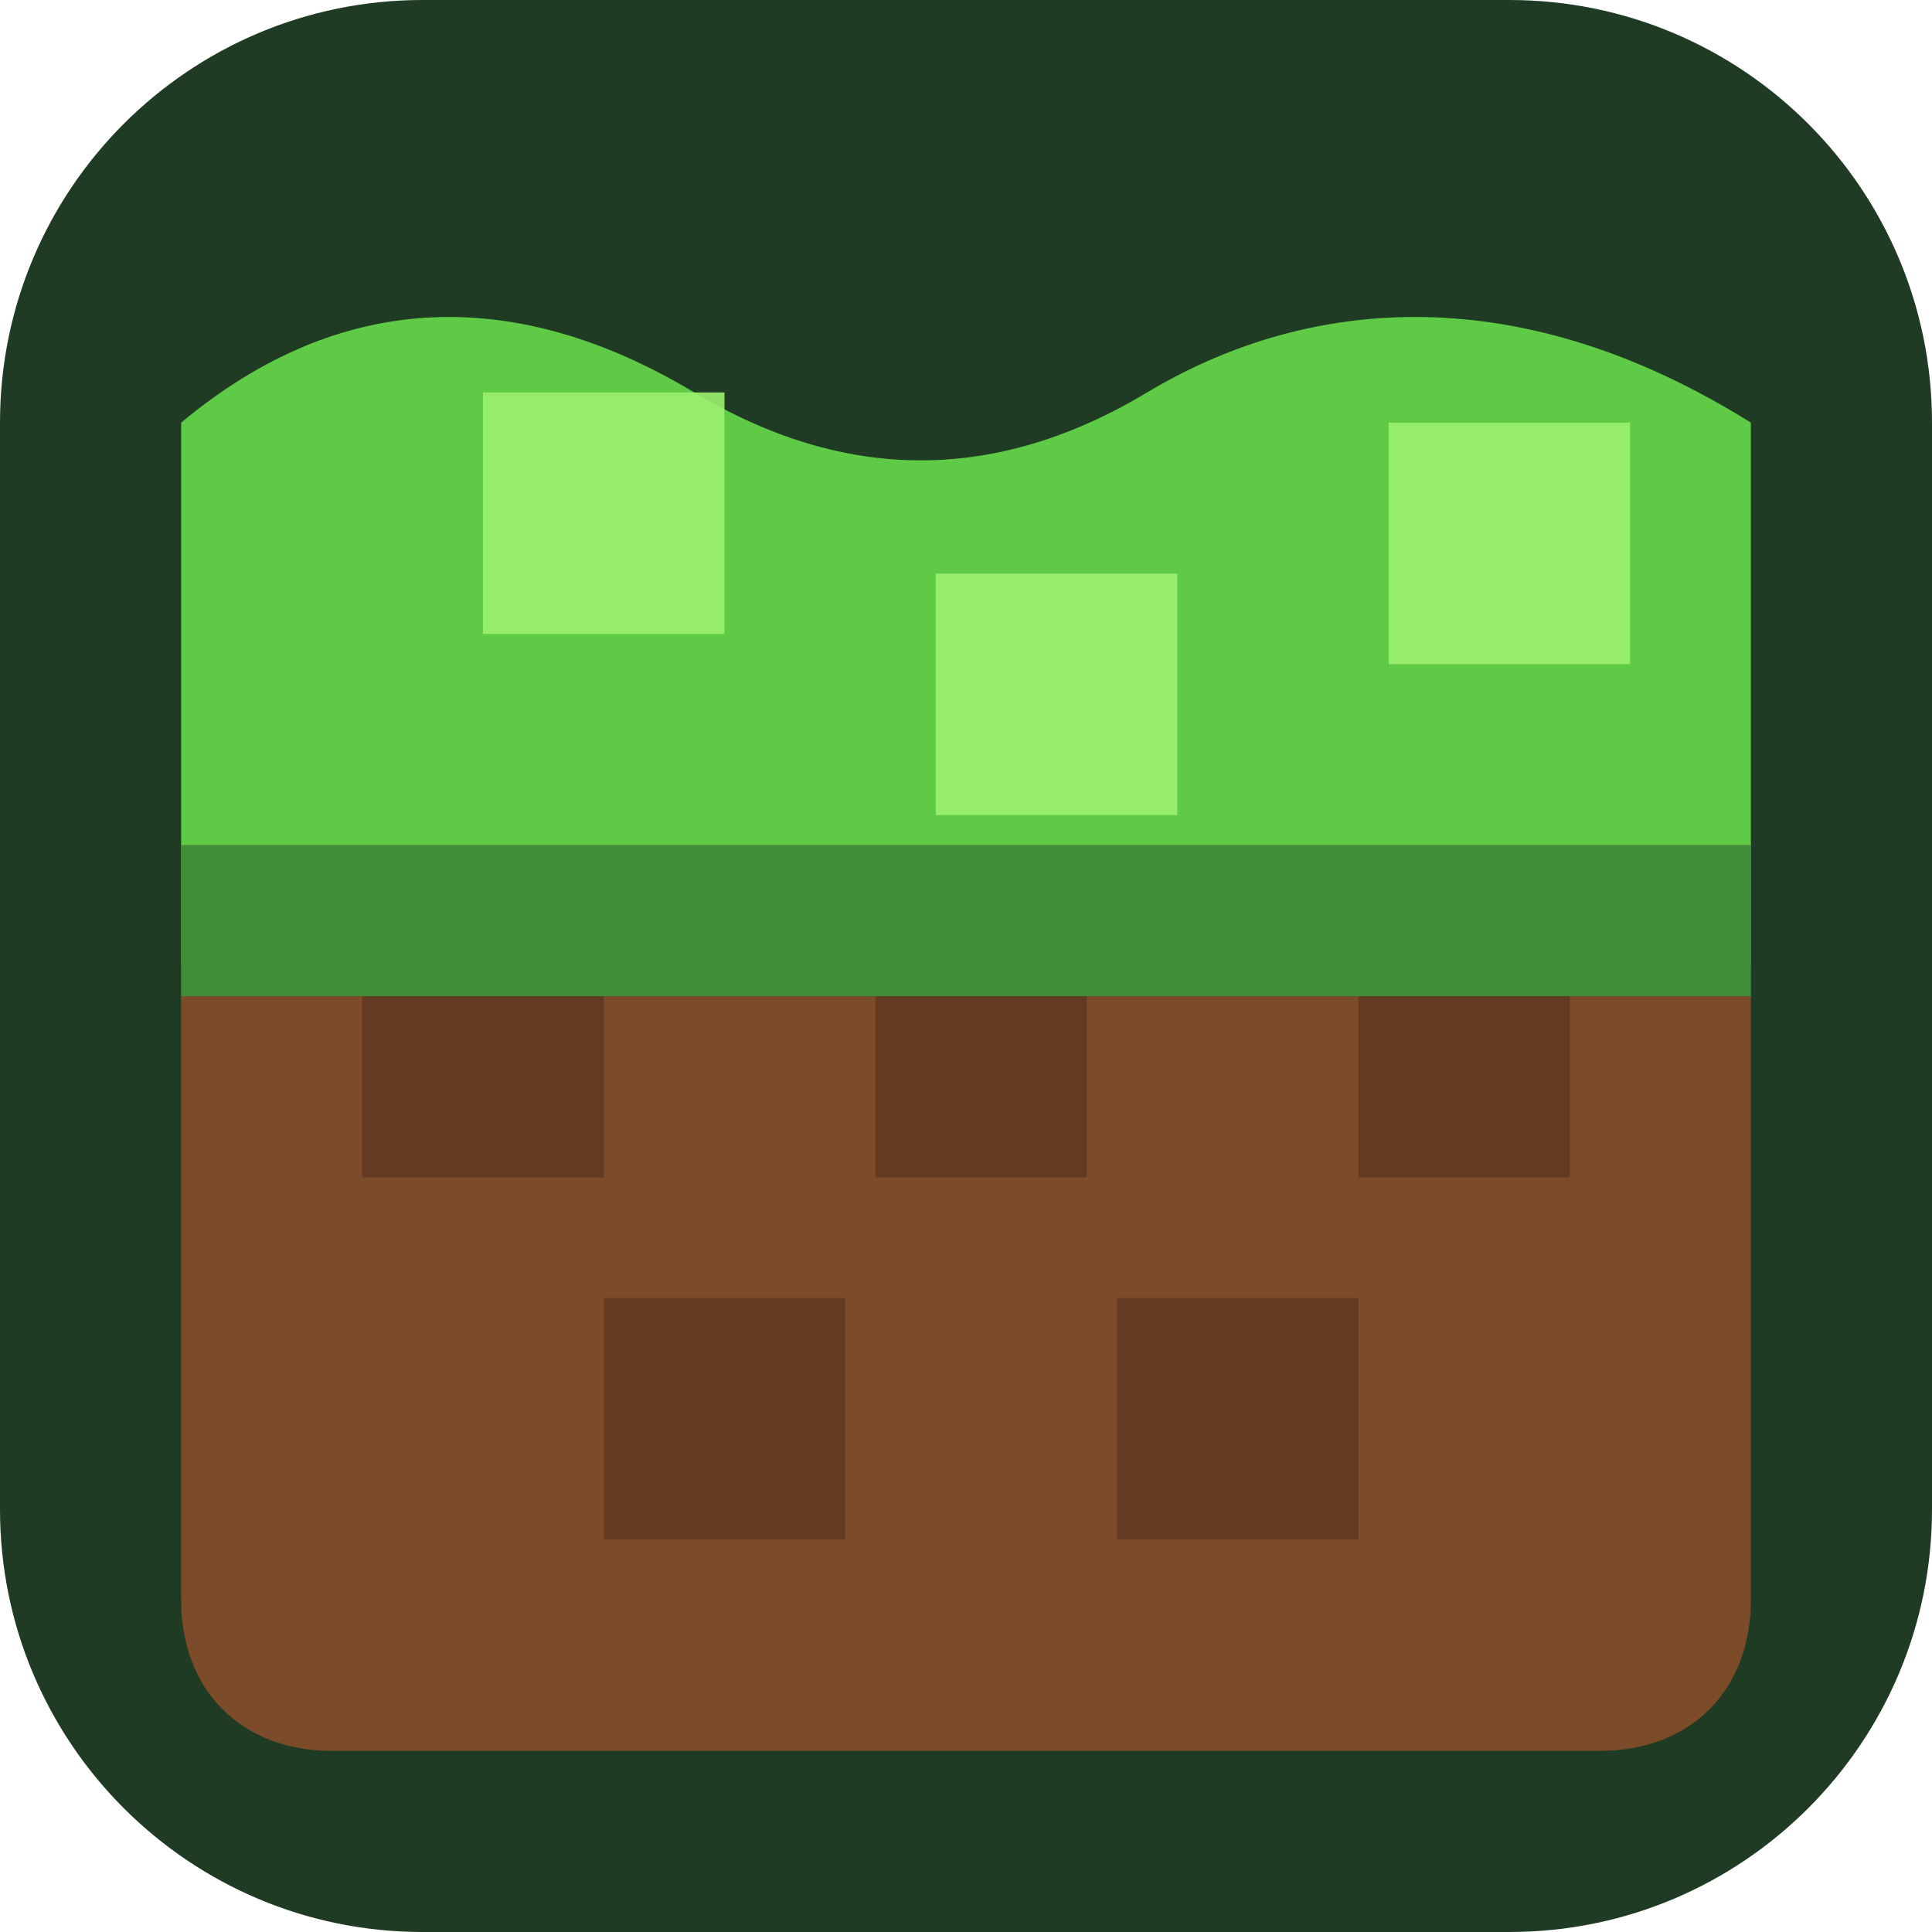
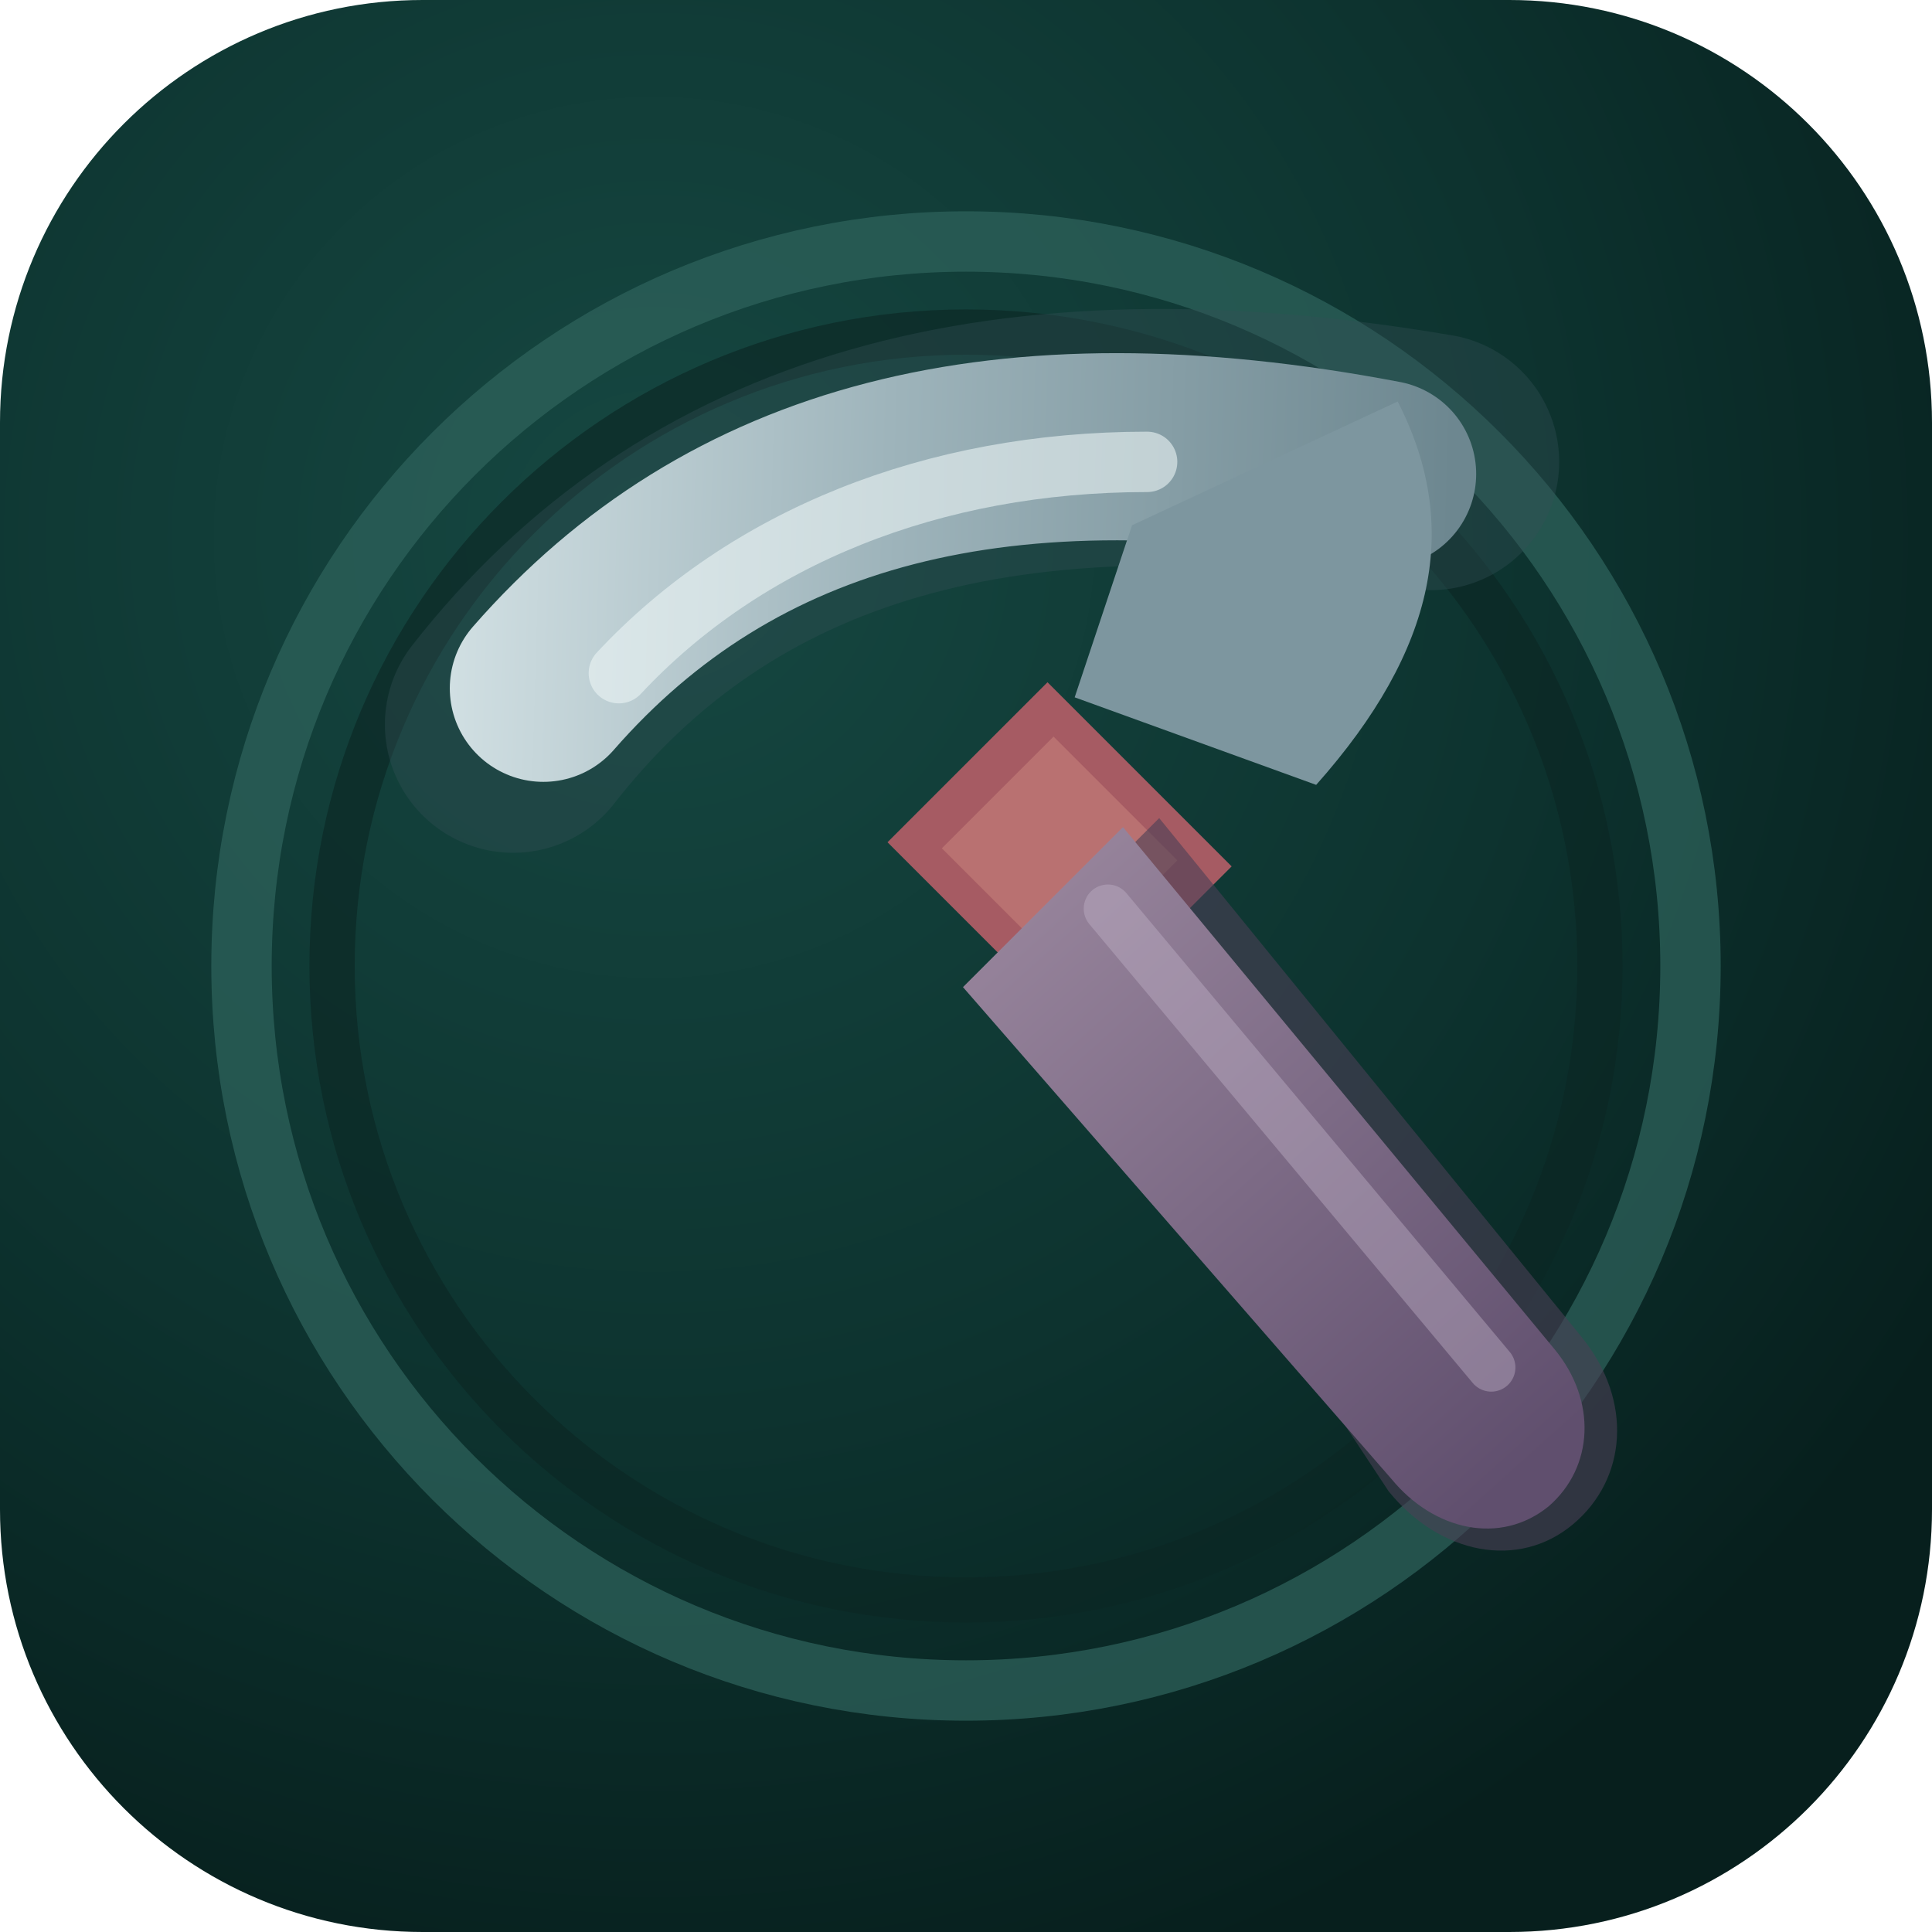
- <svg xmlns="http://www.w3.org/2000/svg" viewBox="0 0 64 64">
-   <rect width="64" height="64" rx="14" fill="#1f3b24" />
-   <path d="M6 14c6-5 12-4 17-1 5 3 10 3 15 0s12-4 20 1v18H6V14z" fill="#5fca45" />
-   <path d="M6 28h52v25c0 3-2 5-5 5H11c-3 0-5-2-5-5V28z" fill="#7b4b2a" />
-   <path d="M12 31h8v8h-8zm17 0h7v8h-7zm16 0h7v8h-7zM20 43h8v8h-8zm17 0h8v8h-8z" fill="#5b351f" opacity=".75" />
-   <path d="M16 13h8v8h-8zm15 6h8v8h-8zm15-5h8v8h-8z" fill="#9cf06f" opacity=".9" />
-   <path d="M6 28h52v5H6z" fill="#3f8d36" />
+ <svg xmlns="http://www.w3.org/2000/svg" viewBox="0 0 64 64" role="img" aria-label="GizmoCraft pickaxe icon">
+   <defs>
+     <radialGradient id="bg" cx="34%" cy="28%" r="78%">
+       <stop offset="0" stop-color="#164842" />
+       <stop offset="0.58" stop-color="#0d332f" />
+       <stop offset="1" stop-color="#071f1d" />
+     </radialGradient>
+     <linearGradient id="steel" x1="14" y1="19" x2="48" y2="20" gradientUnits="userSpaceOnUse">
+       <stop offset="0" stop-color="#d4e2e5" />
+       <stop offset="0.45" stop-color="#9eb4bb" />
+       <stop offset="1" stop-color="#6d8790" />
+     </linearGradient>
+     <linearGradient id="handle" x1="31" y1="30" x2="49" y2="50" gradientUnits="userSpaceOnUse">
+       <stop offset="0" stop-color="#9a879e" />
+       <stop offset="1" stop-color="#604f6e" />
+     </linearGradient>
+   </defs>
+   <rect width="64" height="64" rx="14" fill="url(#bg)" />
+   <circle cx="32" cy="32" r="24" fill="none" stroke="#2e635c" stroke-width="2" opacity="0.72" />
+   <circle cx="32" cy="32" r="21" fill="none" stroke="#0a2724" stroke-width="1.5" opacity="0.65" />
+   <path d="M17 24c6.4-8.2 16.3-11.1 30.4-8.7" fill="none" stroke="#314e54" stroke-width="8.5" stroke-linecap="round" opacity="0.38" />
+   <path d="M18 22.8c6.2-7.1 15.2-9.5 27.8-7.1" fill="none" stroke="url(#steel)" stroke-width="6.2" stroke-linecap="round" />
+   <path d="M37.5 17.4l8.8-4.1c2.1 4.1 1.3 8.2-2.7 12.7l-8-2.9z" fill="#7d969f" />
+   <path d="M20.5 22.3c4.2-4.5 10.4-7 17.5-7" fill="none" stroke="#edf7f7" stroke-width="2" stroke-linecap="round" opacity="0.58" />
+   <path d="M29.4 27.9l5.3-5.3 6.1 6.1-5.3 5.3z" fill="#a65b63" />
+   <path d="M31.2 28.1l3.7-3.7 4.1 4.1-3.7 3.7z" fill="#c17a76" opacity="0.72" />
+   <path d="M34.1 31.4l4.3-4.3 14 17.2c1.7 2.1 1.5 4.7-.3 6.2-1.8 1.5-4.4 1-6.1-1.1z" fill="#493f55" opacity="0.6" />
+   <path d="M31.9 32.7l5.3-5.3 14.3 17.3c1.4 1.7 1.3 3.9-.2 5.2-1.6 1.3-3.8.8-5.2-.9z" fill="url(#handle)" />
+   <path d="M36.7 30.1l12.7 15.2" fill="none" stroke="#c1b2c8" stroke-width="1.6" stroke-linecap="round" opacity="0.42" />
</svg>
